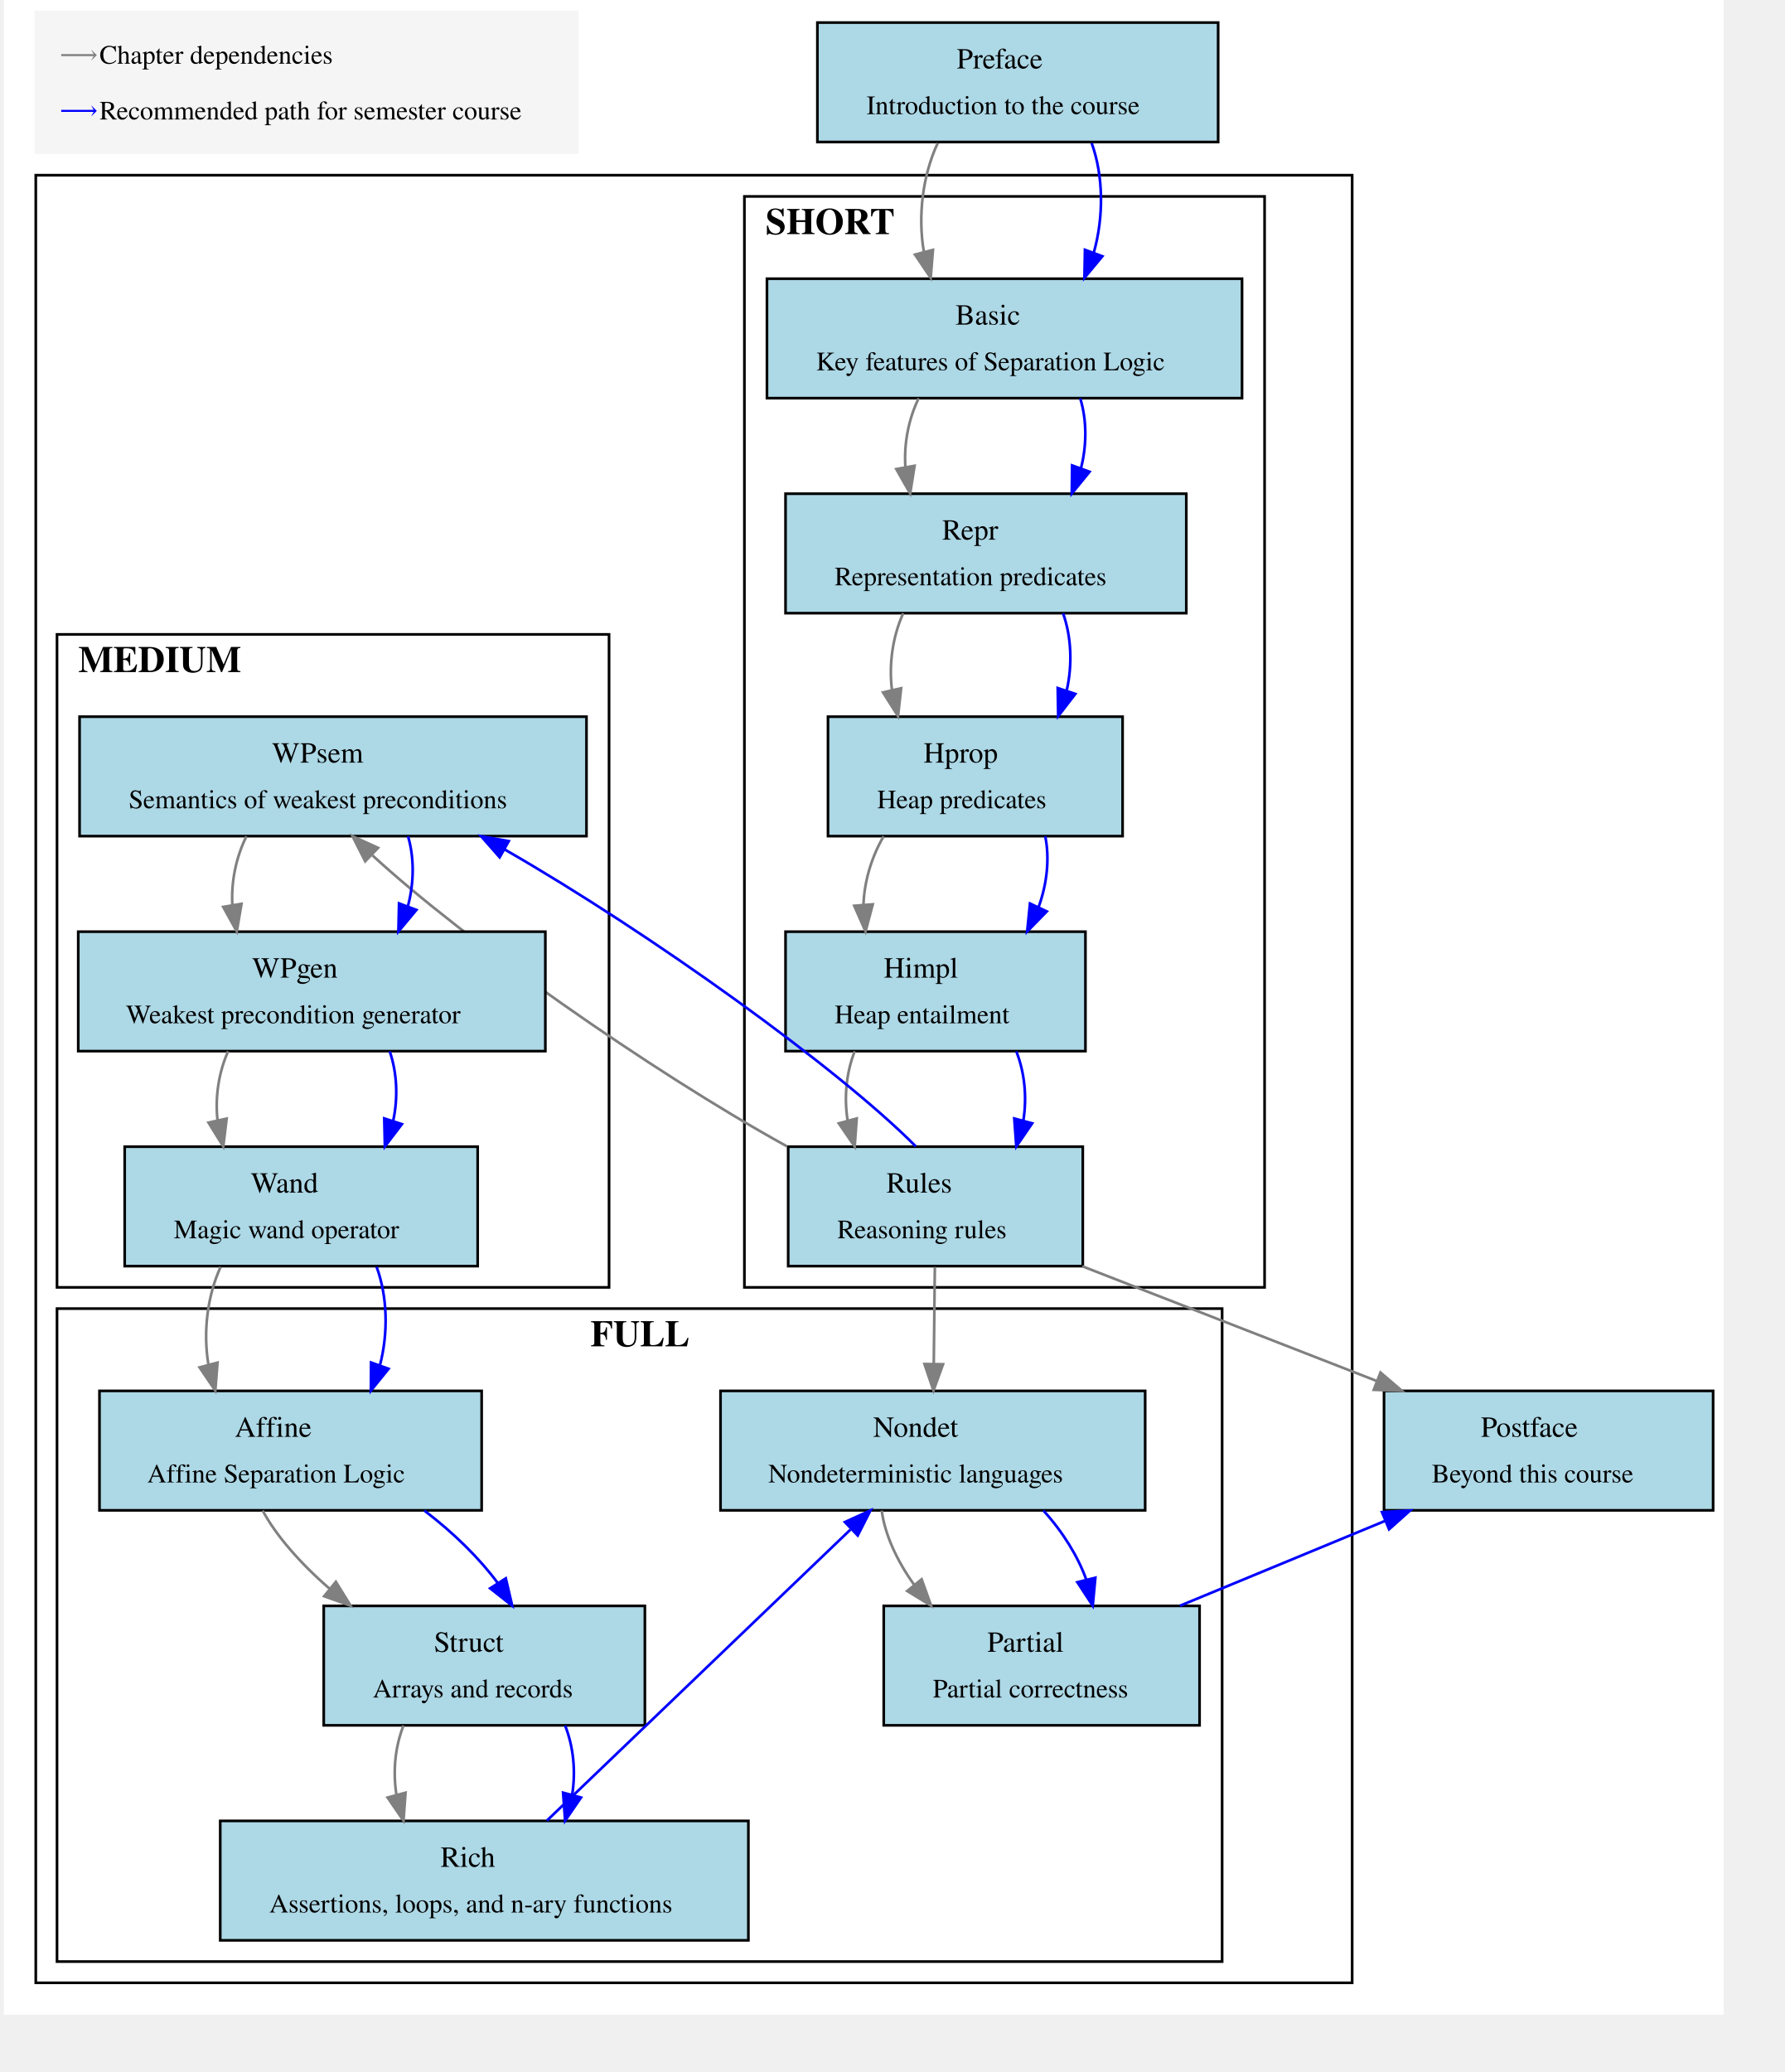
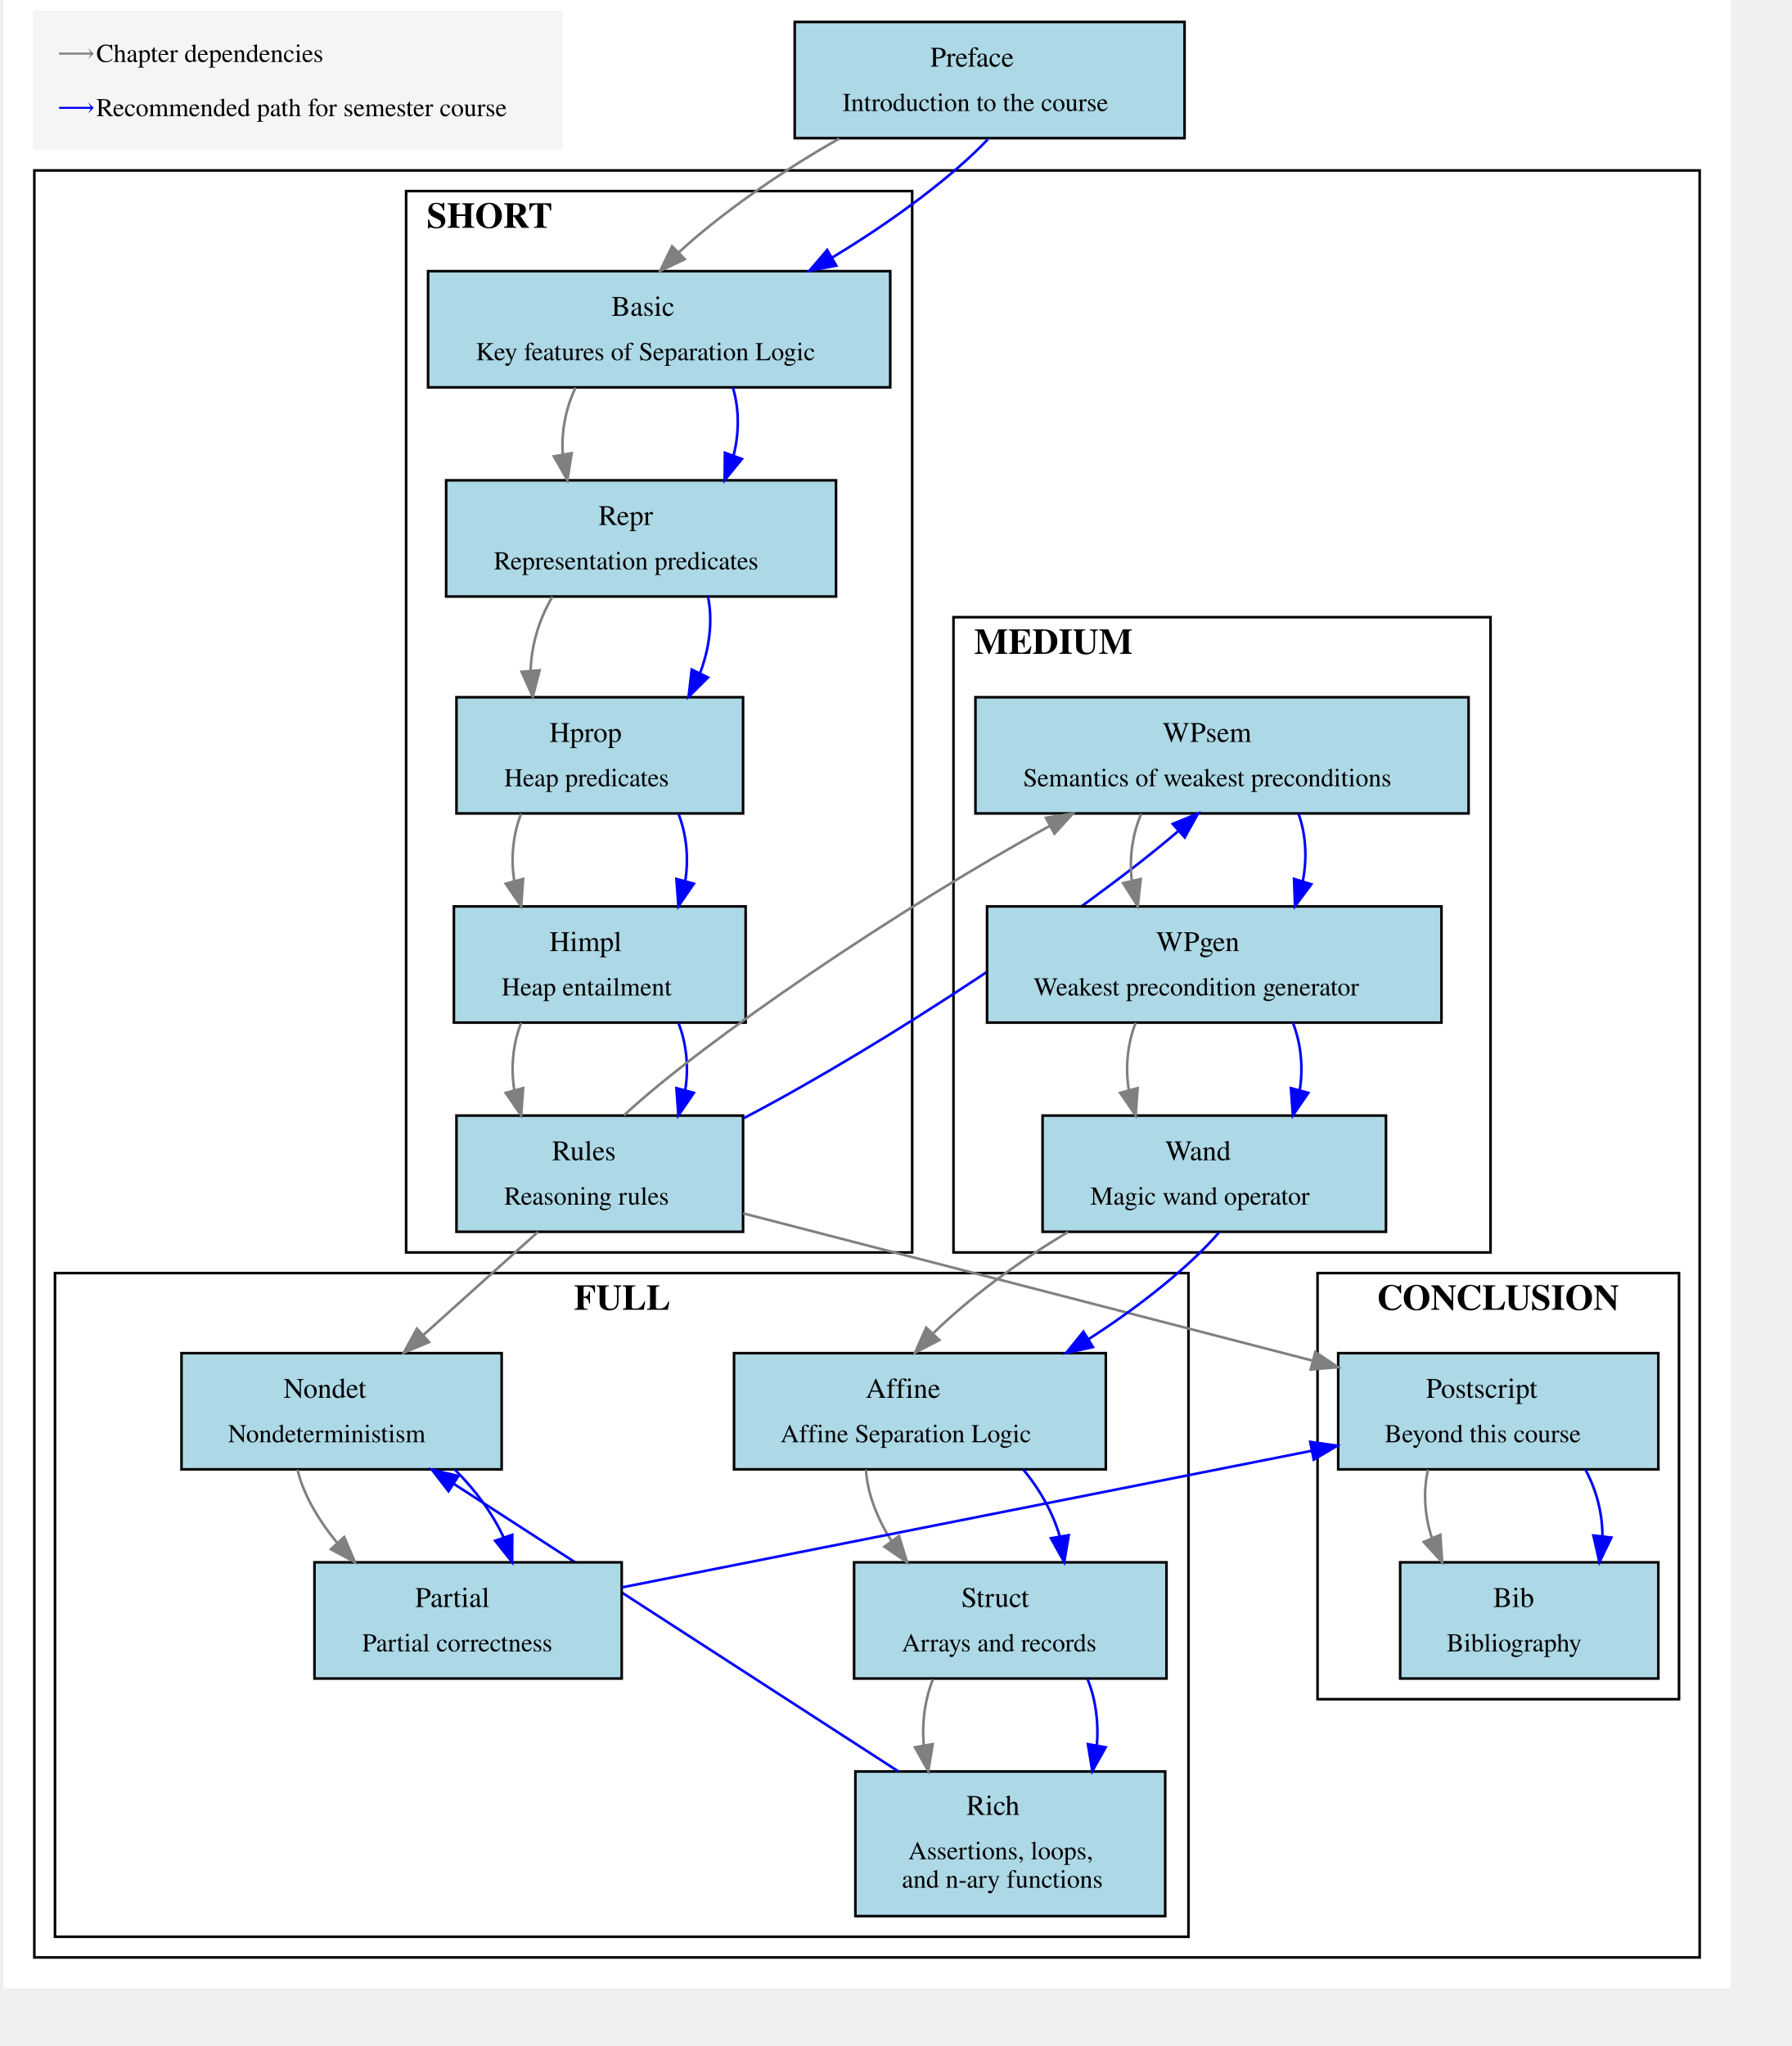
- <svg xmlns="http://www.w3.org/2000/svg" xmlns:xlink="http://www.w3.org/1999/xlink" width="691pt" height="802pt" viewBox="21.60 21.60 669.60 780.60">
-   <g id="graph0" class="graph" transform="scale(1 1) rotate(0) translate(25.6 776.6)">
-     <polygon fill="white" stroke="none" points="-4,4 -4,-755 644,-755 644,4 -4,4" />
+ <svg xmlns="http://www.w3.org/2000/svg" xmlns:xlink="http://www.w3.org/1999/xlink" width="691pt" height="789pt" viewBox="21.60 21.60 669.60 767.43">
+   <g id="graph0" class="graph" transform="scale(0.96861 0.96861) rotate(0) translate(26.3 788.3)">
+     <polygon fill="white" stroke="none" points="-4,4 -4,-766 665,-766 665,4 -4,4" />
    <g id="clust1" class="cluster">
-       <polygon fill="none" stroke="black" points="8,-8 8,-689 504,-689 504,-8 8,-8" />
+       <polygon fill="none" stroke="black" points="8,-8 8,-700 653,-700 653,-8 8,-8" />
    </g>
    <g id="clust2" class="cluster">
-       <polygon fill="none" stroke="black" points="16,-16 16,-262 455,-262 455,-16 16,-16" />
-       <text text-anchor="start" x="217" y="-247.8" font-family="Times,serif" font-weight="bold" font-size="14.00">FULL</text>
+       <polygon fill="none" stroke="black" points="505,-108 505,-273 645,-273 645,-108 505,-108" />
+       <text text-anchor="start" x="528" y="-258.8" font-family="Times,serif" font-weight="bold" font-size="14.00">CONCLUSION</text>
    </g>
    <g id="clust3" class="cluster">
-       <polygon fill="none" stroke="black" points="16,-270 16,-516 224,-516 224,-270 16,-270" />
-       <text text-anchor="start" x="24" y="-501.8" font-family="Times,serif" font-weight="bold" font-size="14.00">MEDIUM</text>
+       <polygon fill="none" stroke="black" points="16,-16 16,-273 455,-273 455,-16 16,-16" />
+       <text text-anchor="start" x="217" y="-258.8" font-family="Times,serif" font-weight="bold" font-size="14.00">FULL</text>
    </g>
    <g id="clust4" class="cluster">
-       <polygon fill="none" stroke="black" points="275,-270 275,-681 471,-681 471,-270 275,-270" />
-       <text text-anchor="start" x="283" y="-666.8" font-family="Times,serif" font-weight="bold" font-size="14.00">SHORT</text>
+       <polygon fill="none" stroke="black" points="364,-281 364,-527 572,-527 572,-281 364,-281" />
+       <text text-anchor="start" x="372" y="-512.8" font-family="Times,serif" font-weight="bold" font-size="14.00">MEDIUM</text>
+     </g>
+     <g id="clust5" class="cluster">
+       <polygon fill="none" stroke="black" points="152,-281 152,-692 348,-692 348,-281 152,-281" />
+       <text text-anchor="start" x="160" y="-677.8" font-family="Times,serif" font-weight="bold" font-size="14.00">SHORT</text>
    </g>
    <g id="node1" class="node">
      <g id="a_node1">
        <a xlink:title="Go to chapter" target="_top">
-           <polygon fill="WhiteSmoke" stroke="none" points="212.5,-751 7.5,-751 7.5,-697 212.5,-697 212.5,-751" />
-           <text text-anchor="start" x="17" y="-731" font-family="Times,serif" font-size="10.00" fill="gray">⟶</text>
-           <text text-anchor="start" x="32" y="-731" font-family="Times,serif" font-size="10.00">     Chapter dependencies</text>
-           <text text-anchor="start" x="17" y="-710" font-family="Times,serif" font-size="10.00" fill="blue">⟶</text>
-           <text text-anchor="start" x="32" y="-710" font-family="Times,serif" font-size="10.00">     Recommended path for semester course</text>
+           <polygon fill="WhiteSmoke" stroke="none" points="212.5,-762 7.5,-762 7.5,-708 212.5,-708 212.5,-762" />
+           <text text-anchor="start" x="17" y="-742" font-family="Times,serif" font-size="10.00" fill="gray">⟶</text>
+           <text text-anchor="start" x="32" y="-742" font-family="Times,serif" font-size="10.00">     Chapter dependencies</text>
+           <text text-anchor="start" x="17" y="-721" font-family="Times,serif" font-size="10.00" fill="blue">⟶</text>
+           <text text-anchor="start" x="32" y="-721" font-family="Times,serif" font-size="10.00">     Recommended path for semester course</text>
        </a>
      </g>
    </g>
    <g id="node2" class="node">
      <g id="a_node2">
        <a xlink:href="Preface.html" xlink:title="Go to chapter" target="_top">
-           <polygon fill="lightblue" stroke="black" points="453.5,-746.5 302.5,-746.5 302.5,-701.5 453.5,-701.5 453.5,-746.5" />
-           <text text-anchor="start" x="355" y="-729.2" font-family="Times,serif" font-size="11.00">  Preface  </text>
-           <text text-anchor="start" x="321" y="-712" font-family="Times,serif" font-size="10.00">  Introduction to the course  </text>
+           <polygon fill="lightblue" stroke="black" points="453.5,-757.5 302.5,-757.5 302.5,-712.5 453.5,-712.5 453.5,-757.5" />
+           <text text-anchor="start" x="355" y="-740.2" font-family="Times,serif" font-size="11.00">  Preface  </text>
+           <text text-anchor="start" x="321" y="-723" font-family="Times,serif" font-size="10.00">  Introduction to the course  </text>
        </a>
      </g>
    </g>
    <g id="node3" class="node">
      <g id="a_node3">
        <a xlink:href="Basic.html" xlink:title="Go to chapter" target="_top">
-           <polygon fill="lightblue" stroke="black" points="462.5,-650 283.5,-650 283.5,-605 462.5,-605 462.5,-650" />
-           <text text-anchor="start" x="354.5" y="-632.7" font-family="Times,serif" font-size="11.00">  Basic  </text>
-           <text text-anchor="start" x="302" y="-615.5" font-family="Times,serif" font-size="10.00">  Key features of Separation Logic  </text>
-         </a>
-       </g>
-     </g>
-     <g id="edge25" class="edge">
-       <path fill="none" stroke="gray" d="M347.836,-701.082C342.137,-688.917 340.308,-673.57 342.62,-660.125" />
-       <polygon fill="gray" stroke="gray" points="346.046,-660.86 345.199,-650.299 339.275,-659.083 346.046,-660.86" />
+           <polygon fill="lightblue" stroke="black" points="339.5,-661 160.5,-661 160.5,-616 339.5,-616 339.5,-661" />
+           <text text-anchor="start" x="231.5" y="-643.7" font-family="Times,serif" font-size="11.00">  Basic  </text>
+           <text text-anchor="start" x="179" y="-626.5" font-family="Times,serif" font-size="10.00">  Key features of Separation Logic  </text>
+         </a>
+       </g>
    </g>
    <g id="edge27" class="edge">
-       <path fill="none" stroke="blue" d="M405.844,-701.082C410.3,-688.797 410.465,-673.269 406.616,-659.73" />
-       <polygon fill="blue" stroke="blue" points="409.874,-658.451 403.108,-650.299 403.313,-660.892 409.874,-658.451" />
+       <path fill="none" stroke="gray" d="M319.73,-712.32C296.492,-699.234 272.887,-682.404 257.574,-668.221" />
+       <polygon fill="gray" stroke="gray" points="259.934,-665.632 250.367,-661.079 255.006,-670.604 259.934,-665.632" />
+     </g>
+     <g id="edge29" class="edge">
+       <path fill="none" stroke="blue" d="M377.316,-712.082C364.504,-698.437 341.19,-680.789 317.089,-666.313" />
+       <polygon fill="blue" stroke="blue" points="318.595,-663.14 308.191,-661.136 315.075,-669.19 318.595,-663.14" />
    </g>
    <g id="node4" class="node">
      <g id="a_node4">
        <a xlink:href="Repr.html" xlink:title="Go to chapter" target="_top">
-           <polygon fill="lightblue" stroke="black" points="441.5,-569 290.5,-569 290.5,-524 441.5,-524 441.5,-569" />
-           <text text-anchor="start" x="349.5" y="-551.7" font-family="Times,serif" font-size="11.00">  Repr  </text>
-           <text text-anchor="start" x="309" y="-534.5" font-family="Times,serif" font-size="10.00">  Representation predicates  </text>
-         </a>
-       </g>
-     </g>
-     <g id="edge11" class="edge">
-       <path fill="none" stroke="gray" d="M340.633,-604.913C336.762,-596.901 335.054,-587.642 335.669,-578.929" />
-       <polygon fill="gray" stroke="gray" points="339.118,-579.526 337.467,-569.061 332.231,-578.272 339.118,-579.526" />
-     </g>
-     <g id="edge15" class="edge">
-       <path fill="none" stroke="blue" d="M401.541,-604.913C404.019,-596.814 404.06,-587.44 401.83,-578.646" />
-       <polygon fill="blue" stroke="blue" points="405.054,-577.269 398.354,-569.061 398.473,-579.655 405.054,-577.269" />
+           <polygon fill="lightblue" stroke="black" points="318.5,-580 167.5,-580 167.5,-535 318.5,-535 318.5,-580" />
+           <text text-anchor="start" x="226.5" y="-562.7" font-family="Times,serif" font-size="11.00">  Repr  </text>
+           <text text-anchor="start" x="186" y="-545.5" font-family="Times,serif" font-size="10.00">  Representation predicates  </text>
+         </a>
+       </g>
+     </g>
+     <g id="edge13" class="edge">
+       <path fill="none" stroke="gray" d="M217.633,-615.913C213.762,-607.901 212.054,-598.642 212.669,-589.929" />
+       <polygon fill="gray" stroke="gray" points="216.118,-590.526 214.467,-580.061 209.231,-589.272 216.118,-590.526" />
+     </g>
+     <g id="edge17" class="edge">
+       <path fill="none" stroke="blue" d="M278.541,-615.913C281.019,-607.814 281.06,-598.44 278.83,-589.646" />
+       <polygon fill="blue" stroke="blue" points="282.054,-588.269 275.354,-580.061 275.473,-590.655 282.054,-588.269" />
    </g>
    <g id="node5" class="node">
      <g id="a_node5">
        <a xlink:href="Hprop.html" xlink:title="Go to chapter" target="_top">
-           <polygon fill="lightblue" stroke="black" points="417.5,-485 306.5,-485 306.5,-440 417.5,-440 417.5,-485" />
-           <text text-anchor="start" x="342.5" y="-467.7" font-family="Times,serif" font-size="11.00">  Hprop  </text>
-           <text text-anchor="start" x="325" y="-450.5" font-family="Times,serif" font-size="10.00">  Heap predicates  </text>
-         </a>
-       </g>
-     </g>
-     <g id="edge12" class="edge">
-       <path fill="none" stroke="gray" d="M334.833,-523.955C330.86,-515.174 329.405,-504.842 330.577,-495.228" />
-       <polygon fill="gray" stroke="gray" points="334.056,-495.715 332.885,-485.185 327.234,-494.147 334.056,-495.715" />
-     </g>
-     <g id="edge16" class="edge">
-       <path fill="none" stroke="blue" d="M395.065,-523.955C398.214,-515.081 398.638,-504.622 396.451,-494.922" />
-       <polygon fill="blue" stroke="blue" points="399.693,-493.581 393.231,-485.185 393.047,-495.779 399.693,-493.581" />
+           <polygon fill="lightblue" stroke="black" points="282.5,-496 171.5,-496 171.5,-451 282.5,-451 282.5,-496" />
+           <text text-anchor="start" x="207.5" y="-478.7" font-family="Times,serif" font-size="11.00">  Hprop  </text>
+           <text text-anchor="start" x="190" y="-461.5" font-family="Times,serif" font-size="10.00">  Heap predicates  </text>
+         </a>
+       </g>
+     </g>
+     <g id="edge14" class="edge">
+       <path fill="none" stroke="gray" d="M208.68,-534.955C203.422,-526.174 200.455,-515.842 200.22,-506.228" />
+       <polygon fill="gray" stroke="gray" points="203.714,-506.442 201.058,-496.185 196.738,-505.859 203.714,-506.442" />
+     </g>
+     <g id="edge18" class="edge">
+       <path fill="none" stroke="blue" d="M268.912,-534.955C270.802,-525.894 269.608,-515.181 265.818,-505.31" />
+       <polygon fill="blue" stroke="blue" points="268.909,-503.664 261.404,-496.185 262.608,-506.712 268.909,-503.664" />
    </g>
    <g id="node6" class="node">
      <g id="a_node6">
        <a xlink:href="Himpl.html" xlink:title="Go to chapter" target="_top">
-           <polygon fill="lightblue" stroke="black" points="403.5,-404 290.5,-404 290.5,-359 403.5,-359 403.5,-404" />
-           <text text-anchor="start" x="327.5" y="-386.7" font-family="Times,serif" font-size="11.00">  Himpl  </text>
-           <text text-anchor="start" x="309" y="-369.5" font-family="Times,serif" font-size="10.00">  Heap entailment  </text>
-         </a>
-       </g>
-     </g>
-     <g id="edge13" class="edge">
-       <path fill="none" stroke="gray" d="M327.447,-439.913C322.816,-431.988 320.177,-422.843 319.861,-414.214" />
-       <polygon fill="gray" stroke="gray" points="323.365,-414.302 320.65,-404.061 316.386,-413.76 323.365,-414.302" />
-     </g>
-     <g id="edge17" class="edge">
-       <path fill="none" stroke="blue" d="M388.355,-439.913C390.031,-431.727 389.085,-422.238 385.882,-413.362" />
-       <polygon fill="blue" stroke="blue" points="388.941,-411.64 381.538,-404.061 382.599,-414.603 388.941,-411.64" />
+           <polygon fill="lightblue" stroke="black" points="283.5,-415 170.5,-415 170.5,-370 283.5,-370 283.5,-415" />
+           <text text-anchor="start" x="207.5" y="-397.7" font-family="Times,serif" font-size="11.00">  Himpl  </text>
+           <text text-anchor="start" x="189" y="-380.5" font-family="Times,serif" font-size="10.00">  Heap entailment  </text>
+         </a>
+       </g>
+     </g>
+     <g id="edge15" class="edge">
+       <path fill="none" stroke="gray" d="M196.546,-450.913C193.385,-442.901 192.498,-433.642 193.884,-424.929" />
+       <polygon fill="gray" stroke="gray" points="197.321,-425.628 196.556,-415.061 190.564,-423.799 197.321,-425.628" />
+     </g>
+     <g id="edge19" class="edge">
+       <path fill="none" stroke="blue" d="M257.454,-450.913C260.615,-442.901 261.502,-433.642 260.116,-424.929" />
+       <polygon fill="blue" stroke="blue" points="263.436,-423.799 257.444,-415.061 256.679,-425.628 263.436,-423.799" />
    </g>
    <g id="node7" class="node">
      <g id="a_node7">
        <a xlink:href="Rules.html" xlink:title="Go to chapter" target="_top">
-           <polygon fill="lightblue" stroke="black" points="402.5,-323 291.5,-323 291.5,-278 402.5,-278 402.5,-323" />
-           <text text-anchor="start" x="328.5" y="-305.7" font-family="Times,serif" font-size="11.00">  Rules  </text>
-           <text text-anchor="start" x="310" y="-288.5" font-family="Times,serif" font-size="10.00">  Reasoning rules  </text>
-         </a>
-       </g>
-     </g>
-     <g id="edge14" class="edge">
-       <path fill="none" stroke="gray" d="M316.546,-358.913C313.385,-350.901 312.498,-341.642 313.884,-332.929" />
-       <polygon fill="gray" stroke="gray" points="317.321,-333.628 316.556,-323.061 310.564,-331.799 317.321,-333.628" />
-     </g>
-     <g id="edge18" class="edge">
-       <path fill="none" stroke="blue" d="M377.454,-358.913C380.615,-350.901 381.502,-341.642 380.116,-332.929" />
-       <polygon fill="blue" stroke="blue" points="383.436,-331.799 377.444,-323.061 376.679,-333.628 383.436,-331.799" />
+           <polygon fill="lightblue" stroke="black" points="282.5,-334 171.5,-334 171.5,-289 282.5,-289 282.5,-334" />
+           <text text-anchor="start" x="208.5" y="-316.7" font-family="Times,serif" font-size="11.00">  Rules  </text>
+           <text text-anchor="start" x="190" y="-299.5" font-family="Times,serif" font-size="10.00">  Reasoning rules  </text>
+         </a>
+       </g>
+     </g>
+     <g id="edge16" class="edge">
+       <path fill="none" stroke="gray" d="M196.546,-369.913C193.385,-361.901 192.498,-352.642 193.884,-343.929" />
+       <polygon fill="gray" stroke="gray" points="197.321,-344.628 196.556,-334.061 190.564,-342.799 197.321,-344.628" />
+     </g>
+     <g id="edge20" class="edge">
+       <path fill="none" stroke="blue" d="M257.454,-369.913C260.615,-361.901 261.502,-352.642 260.116,-343.929" />
+       <polygon fill="blue" stroke="blue" points="263.436,-342.799 257.444,-334.061 256.679,-344.628 263.436,-342.799" />
    </g>
    <g id="node8" class="node">
      <g id="a_node8">
        <a xlink:href="WPsem.html" xlink:title="Go to chapter" target="_top">
-           <polygon fill="lightblue" stroke="black" points="215.5,-485 24.5,-485 24.5,-440 215.5,-440 215.5,-485" />
-           <text text-anchor="start" x="97" y="-467.7" font-family="Times,serif" font-size="11.00">  WPsem  </text>
-           <text text-anchor="start" x="43" y="-450.5" font-family="Times,serif" font-size="10.00">  Semantics of weakest preconditions  </text>
-         </a>
-       </g>
-     </g>
-     <g id="edge21" class="edge">
-       <path fill="none" stroke="gray" d="M291.086,-323.095C239.271,-351.701 169.241,-401.063 134.885,-432.722" />
-       <polygon fill="gray" stroke="gray" points="132.123,-430.522 127.339,-439.975 136.974,-435.569 132.123,-430.522" />
-     </g>
-     <g id="edge22" class="edge">
-       <path fill="none" stroke="blue" d="M339.593,-323.095C310.582,-352.365 239.743,-403.365 184.806,-434.897" />
-       <polygon fill="blue" stroke="blue" points="182.784,-432.018 175.788,-439.975 186.219,-438.117 182.784,-432.018" />
+           <polygon fill="lightblue" stroke="black" points="563.5,-496 372.5,-496 372.5,-451 563.5,-451 563.5,-496" />
+           <text text-anchor="start" x="445" y="-478.7" font-family="Times,serif" font-size="11.00">  WPsem  </text>
+           <text text-anchor="start" x="391" y="-461.5" font-family="Times,serif" font-size="10.00">  Semantics of weakest preconditions  </text>
+         </a>
+       </g>
+     </g>
+     <g id="edge23" class="edge">
+       <path fill="none" stroke="gray" d="M236.36,-334.095C267.965,-363.425 343.457,-414.576 401.165,-446.091" />
+       <polygon fill="gray" stroke="gray" points="399.799,-449.33 410.265,-450.975 403.109,-443.162 399.799,-449.33" />
+     </g>
+     <g id="edge24" class="edge">
+       <path fill="none" stroke="blue" d="M282.893,-333.059C337.521,-361.591 413.502,-412.011 450.914,-444.041" />
+       <polygon fill="blue" stroke="blue" points="448.915,-446.947 458.715,-450.975 453.566,-441.715 448.915,-446.947" />
    </g>
    <g id="node14" class="node">
      <g id="a_node14">
        <a xlink:href="Nondet.html" xlink:title="Go to chapter" target="_top">
-           <polygon fill="lightblue" stroke="black" points="426,-231 266,-231 266,-186 426,-186 426,-231" />
-           <text text-anchor="start" x="323.5" y="-213.7" font-family="Times,serif" font-size="11.00">  Nondet  </text>
-           <text text-anchor="start" x="284" y="-196.5" font-family="Times,serif" font-size="10.00">  Nondeterministic languages  </text>
-         </a>
-       </g>
-     </g>
-     <g id="edge20" class="edge">
-       <path fill="none" stroke="gray" d="M346.758,-277.714C346.636,-266.769 346.487,-253.302 346.353,-241.233" />
-       <polygon fill="gray" stroke="gray" points="349.851,-241.046 346.24,-231.086 342.851,-241.124 349.851,-241.046" />
+           <polygon fill="lightblue" stroke="black" points="189,-242 65,-242 65,-197 189,-197 189,-242" />
+           <text text-anchor="start" x="104.5" y="-224.7" font-family="Times,serif" font-size="11.00">  Nondet  </text>
+           <text text-anchor="start" x="83" y="-207.5" font-family="Times,serif" font-size="10.00">  Nondeterministism  </text>
+         </a>
+       </g>
+     </g>
+     <g id="edge22" class="edge">
+       <path fill="none" stroke="gray" d="M203.048,-288.943C189.787,-277.008 173.134,-262.021 158.795,-249.116" />
+       <polygon fill="gray" stroke="gray" points="160.878,-246.281 151.104,-242.193 156.195,-251.484 160.878,-246.281" />
    </g>
    <g id="node16" class="node">
      <g id="a_node16">
-         <a xlink:href="Postface.html" xlink:title="Go to chapter" target="_top">
-           <polygon fill="lightblue" stroke="black" points="640,-231 516,-231 516,-186 640,-186 640,-231" />
-           <text text-anchor="start" x="552.5" y="-213.7" font-family="Times,serif" font-size="11.00">  Postface  </text>
-           <text text-anchor="start" x="534" y="-196.5" font-family="Times,serif" font-size="10.00">  Beyond this course  </text>
-         </a>
-       </g>
-     </g>
-     <g id="edge26" class="edge">
-       <path fill="none" stroke="gray" d="M402.33,-277.943C435.638,-264.966 478.207,-248.38 513.098,-234.787" />
-       <polygon fill="gray" stroke="gray" points="514.674,-237.929 522.721,-231.037 512.133,-231.406 514.674,-237.929" />
+         <a xlink:href="Postscript.html" xlink:title="Go to chapter" target="_top">
+           <polygon fill="lightblue" stroke="black" points="637,-242 513,-242 513,-197 637,-197 637,-242" />
+           <text text-anchor="start" x="547" y="-224.7" font-family="Times,serif" font-size="11.00">  Postscript  </text>
+           <text text-anchor="start" x="531" y="-207.5" font-family="Times,serif" font-size="10.00">  Beyond this course  </text>
+         </a>
+       </g>
+     </g>
+     <g id="edge28" class="edge">
+       <path fill="none" stroke="gray" d="M282.526,-296.14C342.303,-280.68 437.607,-256.033 503.079,-239.1" />
+       <polygon fill="gray" stroke="gray" points="504.112,-242.448 512.917,-236.556 502.36,-235.671 504.112,-242.448" />
    </g>
    <g id="node9" class="node">
      <g id="a_node9">
        <a xlink:href="WPgen.html" xlink:title="Go to chapter" target="_top">
-           <polygon fill="lightblue" stroke="black" points="200,-404 24,-404 24,-359 200,-359 200,-404" />
-           <text text-anchor="start" x="89.5" y="-386.7" font-family="Times,serif" font-size="11.00">  WPgen  </text>
-           <text text-anchor="start" x="42" y="-369.5" font-family="Times,serif" font-size="10.00">  Weakest precondition generator  </text>
-         </a>
-       </g>
-     </g>
-     <g id="edge7" class="edge">
-       <path fill="none" stroke="gray" d="M87.36,-439.913C83.388,-431.901 81.563,-422.642 82.067,-413.929" />
-       <polygon fill="gray" stroke="gray" points="85.519,-414.505 83.74,-404.061 78.618,-413.335 85.519,-414.505" />
+           <polygon fill="lightblue" stroke="black" points="553,-415 377,-415 377,-370 553,-370 553,-415" />
+           <text text-anchor="start" x="442.5" y="-397.7" font-family="Times,serif" font-size="11.00">  WPgen  </text>
+           <text text-anchor="start" x="395" y="-380.5" font-family="Times,serif" font-size="10.00">  Weakest precondition generator  </text>
+         </a>
+       </g>
    </g>
    <g id="edge9" class="edge">
-       <path fill="none" stroke="blue" d="M148.268,-439.913C150.643,-431.814 150.566,-422.44 148.224,-413.646" />
-       <polygon fill="blue" stroke="blue" points="151.417,-412.194 144.627,-404.061 144.864,-414.653 151.417,-412.194" />
+       <path fill="none" stroke="gray" d="M436.726,-450.913C433.261,-442.901 432.022,-433.642 433.078,-424.929" />
+       <polygon fill="gray" stroke="gray" points="436.516,-425.594 435.375,-415.061 429.699,-424.007 436.516,-425.594" />
+     </g>
+     <g id="edge11" class="edge">
+       <path fill="none" stroke="blue" d="M497.634,-450.913C500.522,-442.814 501.038,-433.44 499.253,-424.646" />
+       <polygon fill="blue" stroke="blue" points="502.582,-423.565 496.263,-415.061 495.9,-425.65 502.582,-423.565" />
    </g>
    <g id="node10" class="node">
      <g id="a_node10">
        <a xlink:href="Wand.html" xlink:title="Go to chapter" target="_top">
-           <polygon fill="lightblue" stroke="black" points="174.5,-323 41.5,-323 41.5,-278 174.5,-278 174.5,-323" />
-           <text text-anchor="start" x="89" y="-305.7" font-family="Times,serif" font-size="11.00">  Wand  </text>
-           <text text-anchor="start" x="60" y="-288.5" font-family="Times,serif" font-size="10.00">  Magic wand operator  </text>
-         </a>
-       </g>
-     </g>
-     <g id="edge8" class="edge">
-       <path fill="none" stroke="gray" d="M80.453,-358.913C76.886,-350.901 75.53,-341.642 76.475,-332.929" />
-       <polygon fill="gray" stroke="gray" points="79.916,-333.58 78.648,-323.061 73.08,-332.075 79.916,-333.58" />
+           <polygon fill="lightblue" stroke="black" points="531.5,-334 398.5,-334 398.5,-289 531.5,-289 531.5,-334" />
+           <text text-anchor="start" x="446" y="-316.7" font-family="Times,serif" font-size="11.00">  Wand  </text>
+           <text text-anchor="start" x="417" y="-299.5" font-family="Times,serif" font-size="10.00">  Magic wand operator  </text>
+         </a>
+       </g>
    </g>
    <g id="edge10" class="edge">
-       <path fill="none" stroke="blue" d="M141.361,-358.913C144.146,-350.814 144.544,-341.44 142.647,-332.646" />
-       <polygon fill="blue" stroke="blue" points="145.952,-331.492 139.535,-323.061 139.294,-333.653 145.952,-331.492" />
+       <path fill="none" stroke="gray" d="M434.546,-369.913C431.385,-361.901 430.498,-352.642 431.884,-343.929" />
+       <polygon fill="gray" stroke="gray" points="435.321,-344.628 434.556,-334.061 428.564,-342.799 435.321,-344.628" />
+     </g>
+     <g id="edge12" class="edge">
+       <path fill="none" stroke="blue" d="M495.454,-369.913C498.615,-361.901 499.502,-352.642 498.116,-343.929" />
+       <polygon fill="blue" stroke="blue" points="501.436,-342.799 495.444,-334.061 494.679,-344.628 501.436,-342.799" />
    </g>
    <g id="node11" class="node">
      <g id="a_node11">
        <a xlink:href="Affine.html" xlink:title="Go to chapter" target="_top">
-           <polygon fill="lightblue" stroke="black" points="176,-231 32,-231 32,-186 176,-186 176,-231" />
-           <text text-anchor="start" x="83" y="-213.7" font-family="Times,serif" font-size="11.00">  Affine  </text>
-           <text text-anchor="start" x="50" y="-196.5" font-family="Times,serif" font-size="10.00">  Affine Separation Logic  </text>
-         </a>
-       </g>
-     </g>
-     <g id="edge19" class="edge">
-       <path fill="none" stroke="gray" d="M77.641,-277.714C72.587,-266.659 71.001,-253.03 73.06,-240.868" />
-       <polygon fill="gray" stroke="gray" points="76.474,-241.649 75.651,-231.086 69.707,-239.856 76.474,-241.649" />
-     </g>
-     <g id="edge23" class="edge">
-       <path fill="none" stroke="blue" d="M136.423,-277.714C140.534,-266.548 140.876,-252.757 137.633,-240.504" />
-       <polygon fill="blue" stroke="blue" points="140.929,-239.325 134.267,-231.086 134.337,-241.68 140.929,-239.325" />
+           <polygon fill="lightblue" stroke="black" points="423,-242 279,-242 279,-197 423,-197 423,-242" />
+           <text text-anchor="start" x="330" y="-224.7" font-family="Times,serif" font-size="11.00">  Affine  </text>
+           <text text-anchor="start" x="297" y="-207.5" font-family="Times,serif" font-size="10.00">  Affine Separation Logic  </text>
+         </a>
+       </g>
+     </g>
+     <g id="edge21" class="edge">
+       <path fill="none" stroke="gray" d="M408.398,-288.943C388.658,-277.229 369.241,-262.575 356.295,-249.835" />
+       <polygon fill="gray" stroke="gray" points="358.52,-247.091 349.126,-242.193 353.415,-251.881 358.52,-247.091" />
+     </g>
+     <g id="edge25" class="edge">
+       <path fill="none" stroke="blue" d="M466.795,-288.714C456.174,-276.277 436.895,-260.582 416.244,-247.384" />
+       <polygon fill="blue" stroke="blue" points="417.999,-244.354 407.65,-242.086 414.326,-250.313 417.999,-244.354" />
    </g>
    <g id="node12" class="node">
      <g id="a_node12">
        <a xlink:href="Struct.html" xlink:title="Go to chapter" target="_top">
-           <polygon fill="lightblue" stroke="black" points="237.5,-150 116.5,-150 116.5,-105 237.5,-105 237.5,-150" />
-           <text text-anchor="start" x="158" y="-132.7" font-family="Times,serif" font-size="11.00">  Struct  </text>
-           <text text-anchor="start" x="135" y="-115.5" font-family="Times,serif" font-size="10.00">  Arrays and records  </text>
-         </a>
-       </g>
-     </g>
-     <g id="edge2" class="edge">
-       <path fill="none" stroke="gray" d="M93.493,-185.913C98.289,-176.856 107.464,-166.205 118.621,-156.552" />
-       <polygon fill="gray" stroke="gray" points="121.066,-159.076 126.633,-150.061 116.66,-153.637 121.066,-159.076" />
-     </g>
-     <g id="edge5" class="edge">
-       <path fill="none" stroke="blue" d="M154.402,-185.913C165.54,-177.466 175.433,-167.632 182.135,-158.514" />
-       <polygon fill="blue" stroke="blue" points="185.099,-160.375 187.52,-150.061 179.195,-156.614 185.099,-160.375" />
+           <polygon fill="lightblue" stroke="black" points="446.5,-161 325.5,-161 325.5,-116 446.5,-116 446.5,-161" />
+           <text text-anchor="start" x="367" y="-143.7" font-family="Times,serif" font-size="11.00">  Struct  </text>
+           <text text-anchor="start" x="344" y="-126.5" font-family="Times,serif" font-size="10.00">  Arrays and records  </text>
+         </a>
+       </g>
+     </g>
+     <g id="edge4" class="edge">
+       <path fill="none" stroke="gray" d="M330.11,-196.913C330.524,-188.378 334.145,-178.429 340.012,-169.232" />
+       <polygon fill="gray" stroke="gray" points="342.913,-171.195 346.004,-161.061 337.268,-167.055 342.913,-171.195" />
+     </g>
+     <g id="edge7" class="edge">
+       <path fill="none" stroke="blue" d="M391.018,-196.913C397.729,-188.901 402.718,-179.642 405.191,-170.929" />
+       <polygon fill="blue" stroke="blue" points="408.643,-171.51 406.891,-161.061 401.745,-170.322 408.643,-171.51" />
    </g>
    <g id="node13" class="node">
      <g id="a_node13">
        <a xlink:href="Rich.html" xlink:title="Go to chapter" target="_top">
-           <polygon fill="lightblue" stroke="black" points="276.5,-69 77.5,-69 77.5,-24 276.5,-24 276.5,-69" />
-           <text text-anchor="start" x="160.5" y="-51.7" font-family="Times,serif" font-size="11.00">  Rich  </text>
-           <text text-anchor="start" x="96" y="-34.5" font-family="Times,serif" font-size="10.00">  Assertions, loops, and n-ary functions  </text>
-         </a>
-       </g>
-     </g>
-     <g id="edge3" class="edge">
-       <path fill="none" stroke="gray" d="M146.546,-104.913C143.385,-96.901 142.498,-87.642 143.884,-78.93" />
-       <polygon fill="gray" stroke="gray" points="147.321,-79.628 146.556,-69.061 140.564,-77.799 147.321,-79.628" />
-     </g>
-     <g id="edge6" class="edge">
-       <path fill="none" stroke="blue" d="M207.454,-104.913C210.615,-96.901 211.502,-87.642 210.116,-78.93" />
-       <polygon fill="blue" stroke="blue" points="213.436,-77.799 207.444,-69.061 206.679,-79.628 213.436,-77.799" />
-     </g>
-     <g id="edge24" class="edge">
-       <path fill="none" stroke="blue" d="M200.571,-69.095C230.414,-97.701 281.908,-147.063 314.935,-178.722" />
-       <polygon fill="blue" stroke="blue" points="312.86,-181.581 322.501,-185.975 317.704,-176.528 312.86,-181.581" />
+           <polygon fill="lightblue" stroke="black" points="446,-80 326,-80 326,-24 446,-24 446,-80" />
+           <text text-anchor="start" x="369" y="-63.2" font-family="Times,serif" font-size="11.00">  Rich  </text>
+           <text text-anchor="start" x="346.5" y="-46" font-family="Times,serif" font-size="10.00">  Assertions, loops, </text>
+           <text text-anchor="start" x="344" y="-35" font-family="Times,serif" font-size="10.00">and n-ary functions  </text>
+         </a>
+       </g>
+     </g>
+     <g id="edge5" class="edge">
+       <path fill="none" stroke="gray" d="M356.059,-115.739C352.912,-107.937 351.715,-98.904 352.468,-90.165" />
+       <polygon fill="gray" stroke="gray" points="355.947,-90.592 354.248,-80.134 349.055,-89.369 355.947,-90.592" />
+     </g>
+     <g id="edge8" class="edge">
+       <path fill="none" stroke="blue" d="M415.941,-115.739C419.088,-107.937 420.285,-98.904 419.532,-90.165" />
+       <polygon fill="blue" stroke="blue" points="422.945,-89.369 417.752,-80.134 416.053,-90.592 422.945,-89.369" />
+     </g>
+     <g id="edge26" class="edge">
+       <path fill="none" stroke="blue" d="M342.574,-80.084C294.767,-111.002 218.36,-160.416 170.517,-191.356" />
+       <polygon fill="blue" stroke="blue" points="168.426,-188.541 161.93,-196.91 172.228,-194.419 168.426,-188.541" />
    </g>
    <g id="node15" class="node">
      <g id="a_node15">
        <a xlink:href="Partial.html" xlink:title="Go to chapter" target="_top">
-           <polygon fill="lightblue" stroke="black" points="446.5,-150 327.5,-150 327.5,-105 446.5,-105 446.5,-150" />
-           <text text-anchor="start" x="366.5" y="-132.7" font-family="Times,serif" font-size="11.00">  Partial  </text>
-           <text text-anchor="start" x="346" y="-115.5" font-family="Times,serif" font-size="10.00">  Partial correctness  </text>
+           <polygon fill="lightblue" stroke="black" points="235.5,-161 116.5,-161 116.5,-116 235.5,-116 235.5,-161" />
+           <text text-anchor="start" x="155.5" y="-143.7" font-family="Times,serif" font-size="11.00">  Partial  </text>
+           <text text-anchor="start" x="135" y="-126.5" font-family="Times,serif" font-size="10.00">  Partial correctness  </text>
+         </a>
+       </g>
+     </g>
+     <g id="edge3" class="edge">
+       <path fill="none" stroke="gray" d="M109.935,-196.913C111.901,-188.204 117.467,-178.022 125.204,-168.67" />
+       <polygon fill="gray" stroke="gray" points="128.003,-170.797 132.183,-161.061 122.844,-166.065 128.003,-170.797" />
+     </g>
+     <g id="edge6" class="edge">
+       <path fill="none" stroke="blue" d="M170.844,-196.913C179.062,-188.814 185.748,-179.44 189.752,-170.646" />
+       <polygon fill="blue" stroke="blue" points="193.106,-171.656 193.071,-161.061 186.491,-169.365 193.106,-171.656" />
+     </g>
+     <g id="edge30" class="edge">
+       <path fill="none" stroke="blue" d="M235.627,-151.306C306.904,-165.418 426.128,-189.024 502.62,-204.169" />
+       <polygon fill="blue" stroke="blue" points="502.167,-207.647 512.656,-206.156 503.526,-200.781 502.167,-207.647" />
+     </g>
+     <g id="node17" class="node">
+       <g id="a_node17">
+         <a xlink:href="Bib.html" xlink:title="Go to chapter" target="_top">
+           <polygon fill="lightblue" stroke="black" points="637,-161 537,-161 537,-116 637,-116 637,-161" />
+           <text text-anchor="start" x="573" y="-143.7" font-family="Times,serif" font-size="11.00">  Bib  </text>
+           <text text-anchor="start" x="555" y="-126.5" font-family="Times,serif" font-size="10.00">  Bibliography  </text>
        </a>
      </g>
    </g>
    <g id="edge1" class="edge">
-       <path fill="none" stroke="gray" d="M326.749,-185.913C327.822,-177.291 332.278,-167.225 338.955,-157.951" />
-       <polygon fill="gray" stroke="gray" points="341.777,-160.029 345.366,-150.061 336.344,-155.615 341.777,-160.029" />
-     </g>
-     <g id="edge4" class="edge">
-       <path fill="none" stroke="blue" d="M387.658,-185.913C394.977,-177.901 400.669,-168.642 403.804,-159.929" />
-       <polygon fill="blue" stroke="blue" points="407.242,-160.61 406.254,-150.061 400.448,-158.923 407.242,-160.61" />
-     </g>
-     <g id="edge28" class="edge">
-       <path fill="none" stroke="blue" d="M439.128,-150.061C463.018,-159.942 491.504,-171.724 516.442,-182.039" />
-       <polygon fill="blue" stroke="blue" points="515.23,-185.325 525.808,-185.913 517.905,-178.856 515.23,-185.325" />
+       <path fill="none" stroke="gray" d="M547.825,-196.913C545.839,-188.727 546.424,-179.238 549.29,-170.362" />
+       <polygon fill="gray" stroke="gray" points="552.554,-171.631 553.281,-161.061 546.121,-168.87 552.554,-171.631" />
+     </g>
+     <g id="edge2" class="edge">
+       <path fill="none" stroke="blue" d="M608.733,-196.913C613.064,-188.988 615.355,-179.843 615.343,-171.214" />
+       <polygon fill="blue" stroke="blue" points="618.795,-170.593 614.169,-161.061 611.841,-171.397 618.795,-170.593" />
    </g>
  </g>
</svg>
